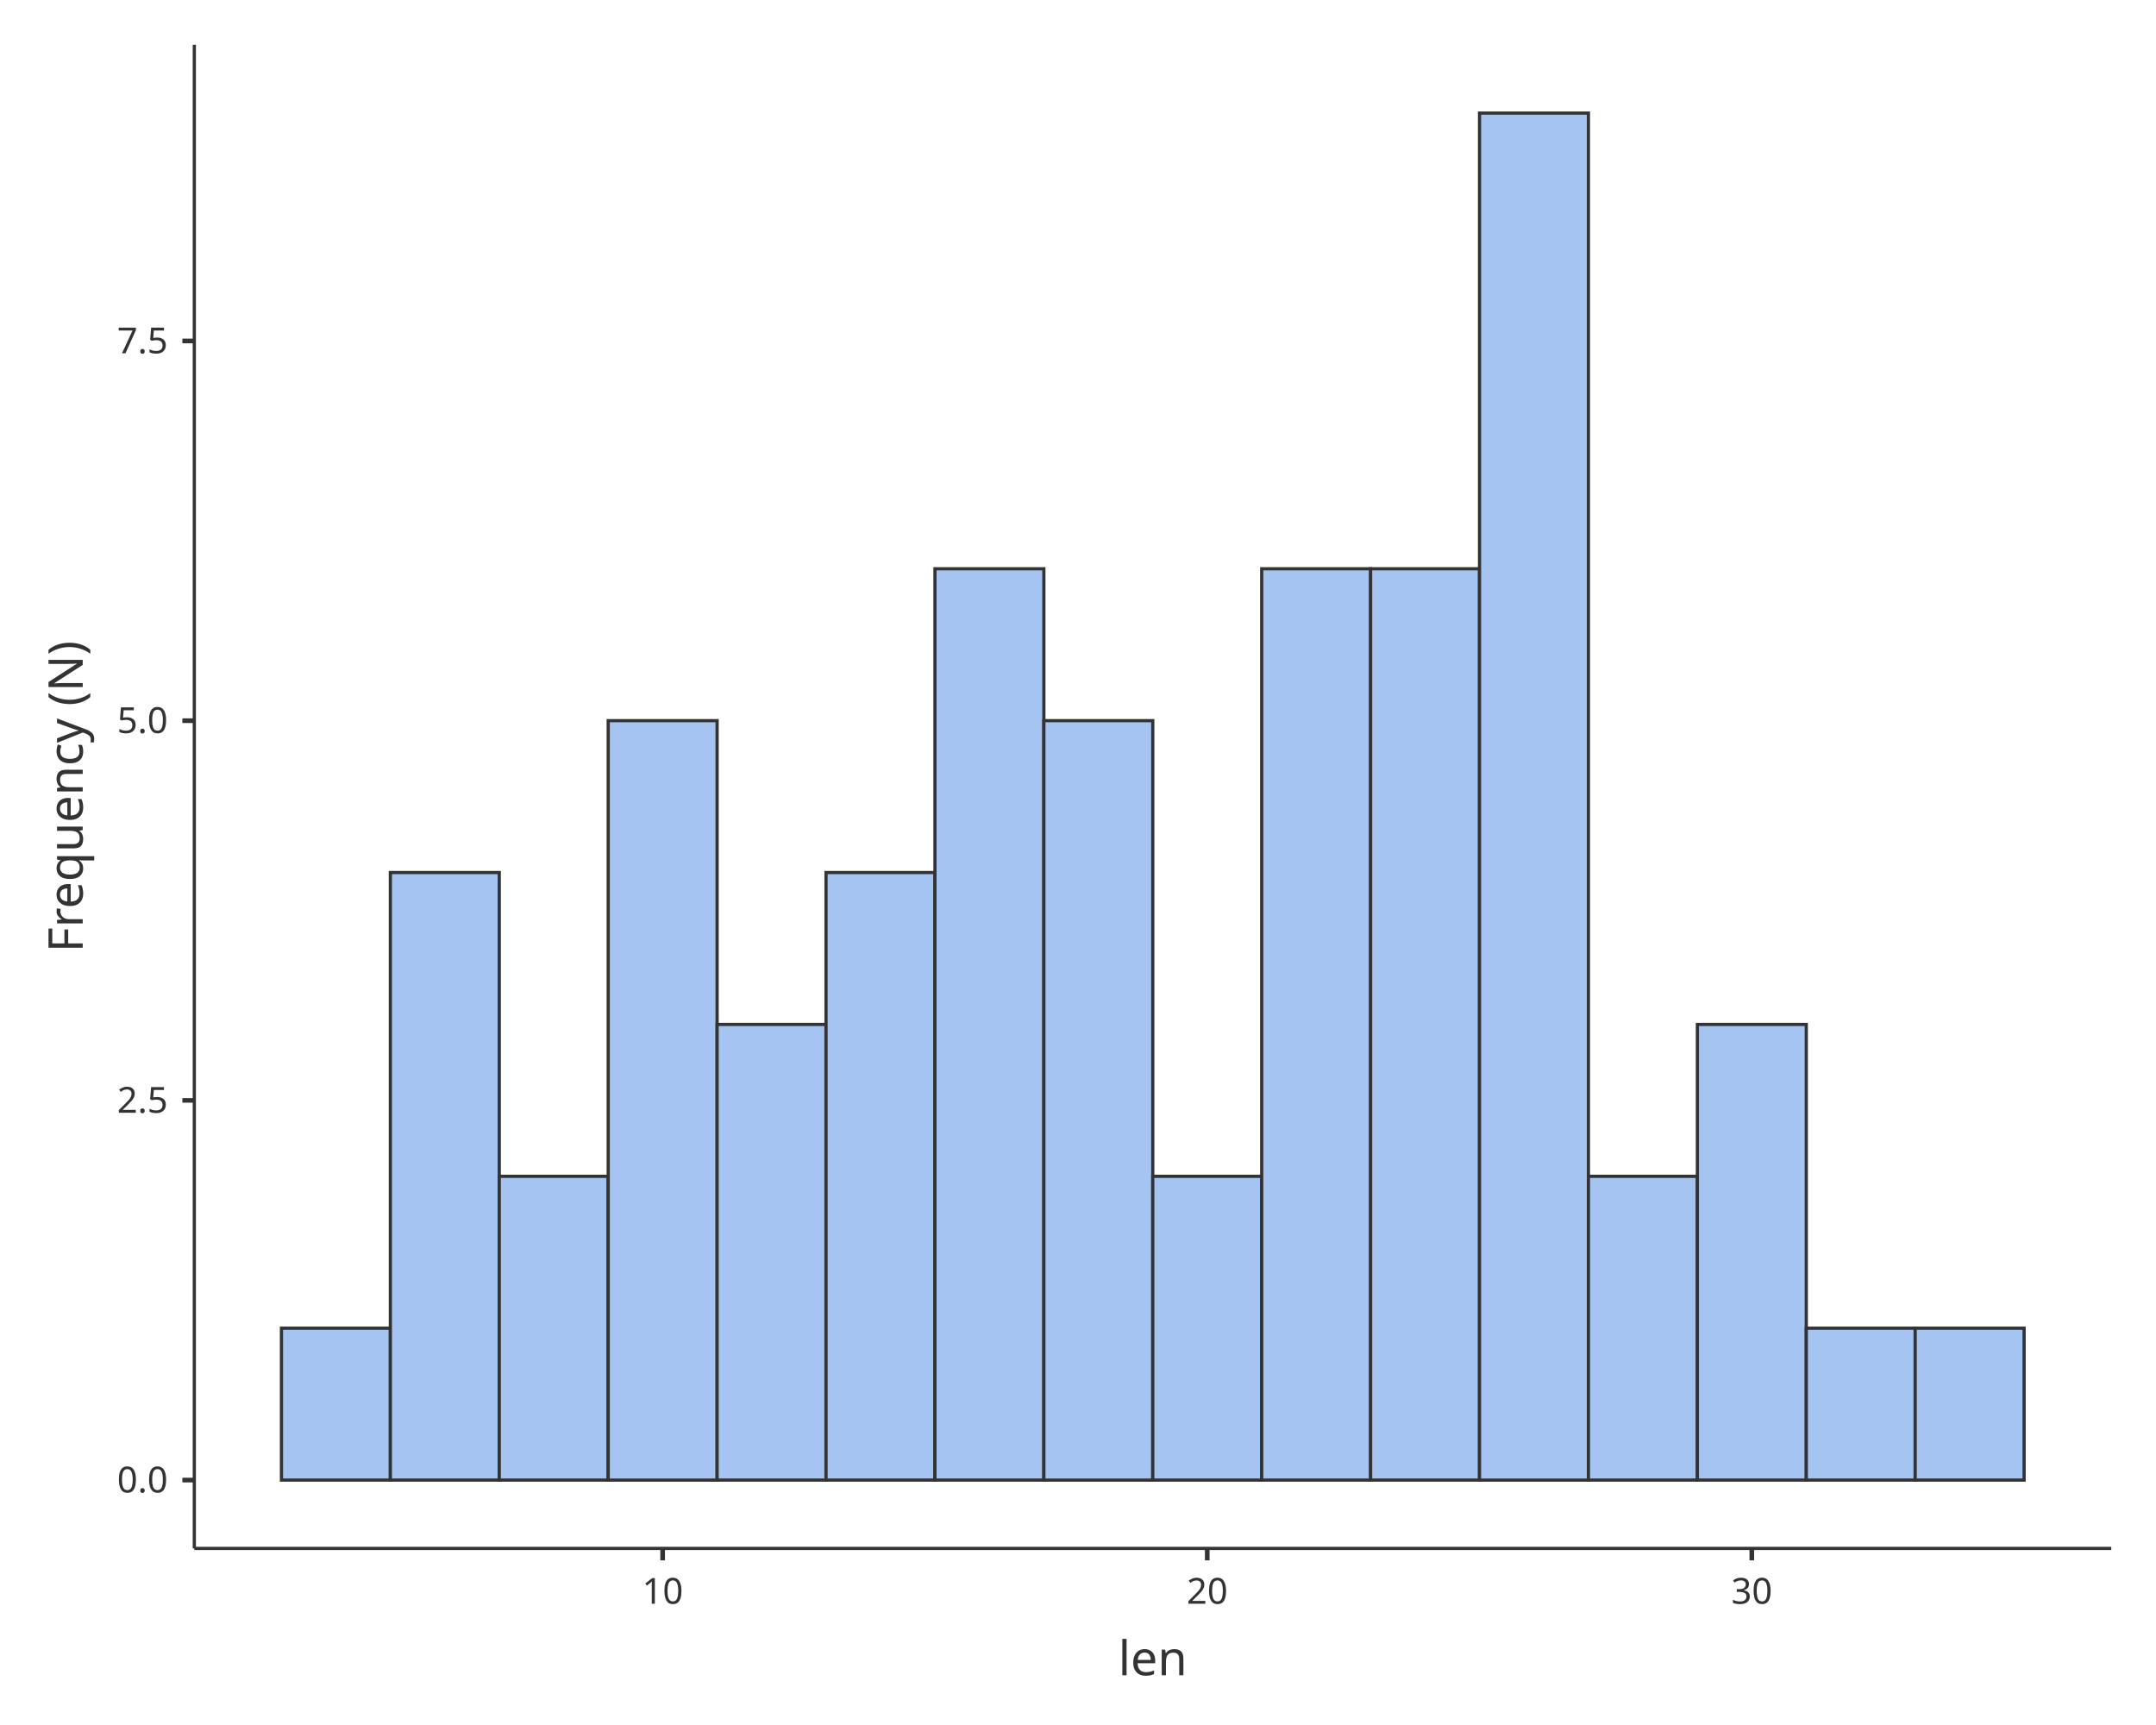
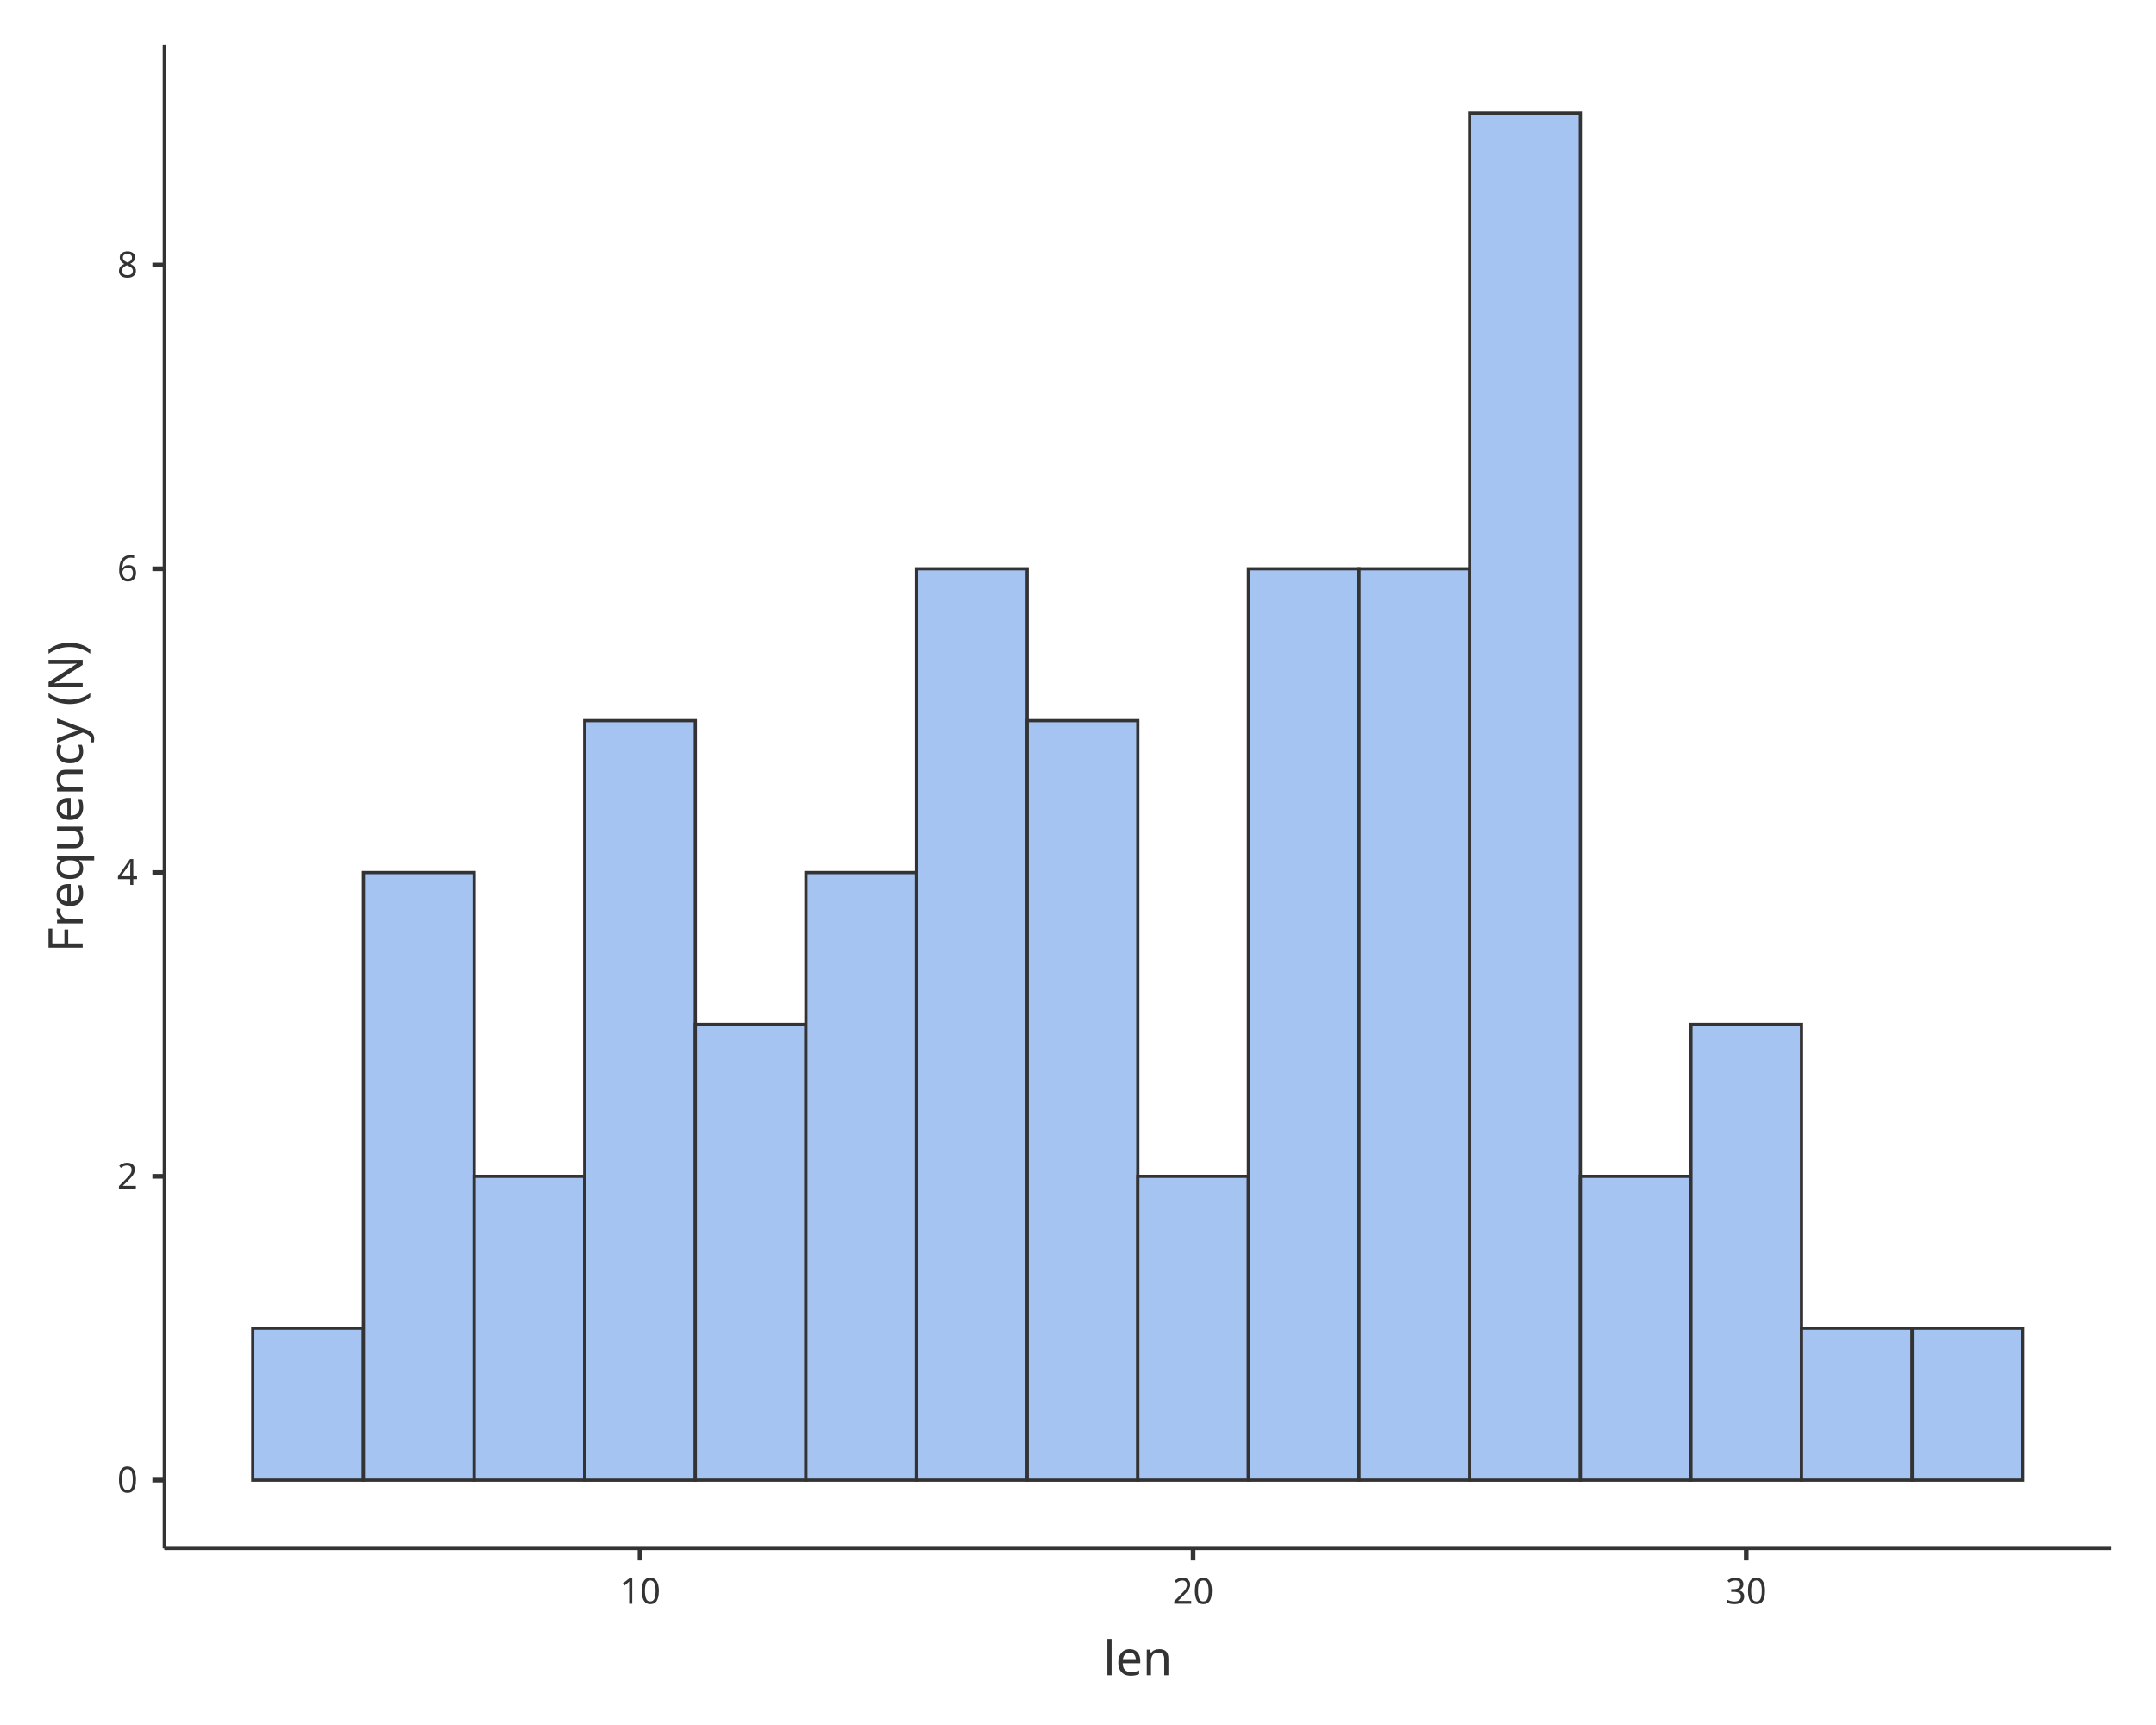
<svg xmlns="http://www.w3.org/2000/svg" class="svglite" data-engine-version="2.0" width="720.00pt" height="576.00pt" viewBox="0 0 720.00 576.00">
  <defs>
    <style type="text/css">
    .svglite line, .svglite polyline, .svglite polygon, .svglite path, .svglite rect, .svglite circle {
      fill: none;
      stroke: #000000;
      stroke-linecap: round;
      stroke-linejoin: round;
      stroke-miterlimit: 10.00;
    }
  </style>
  </defs>
  <rect width="100%" height="100%" style="stroke: none; fill: #FFFFFF;" />
  <defs>
    <clipPath id="cpMC4wMHw3MjAuMDB8MC4wMHw1NzYuMDA=">
      <rect x="0.00" y="0.00" width="720.00" height="576.00" />
    </clipPath>
  </defs>
  <g clip-path="url(#cpMC4wMHw3MjAuMDB8MC4wMHw1NzYuMDA=)">
-     <rect x="0" y="0.00" width="720.00" height="576.00" style="stroke-width: 1.55; stroke: none;" />
+     <rect x="0.00" y="0.00" width="720.00" height="576.00" style="stroke-width: 1.55; stroke: none;" />
  </g>
  <defs>
-     <clipPath id="cpNjQuODl8NzA1LjA2fDE0Ljk0fDUxNy4wNA==">
-       <rect x="64.89" y="14.94" width="640.17" height="502.10" />
+     <clipPath id="cpNTQuODh8NzA1LjA2fDE0Ljk0fDUxNy4wNA==">
+       <rect x="54.88" y="14.94" width="650.18" height="502.10" />
    </clipPath>
  </defs>
-   <g clip-path="url(#cpNjQuODl8NzA1LjA2fDE0Ljk0fDUxNy4wNA==)">
-     <rect x="64.89" y="14.94" width="640.17" height="502.10" style="stroke-width: 1.55; stroke: none;" />
-     <rect x="93.99" y="443.50" width="36.37" height="50.72" style="stroke-width: 1.07; stroke: #333333; stroke-linecap: butt; stroke-linejoin: miter; fill: #A6C4F1;" />
-     <rect x="130.36" y="291.35" width="36.37" height="202.87" style="stroke-width: 1.07; stroke: #333333; stroke-linecap: butt; stroke-linejoin: miter; fill: #A6C4F1;" />
-     <rect x="166.73" y="392.79" width="36.37" height="101.43" style="stroke-width: 1.07; stroke: #333333; stroke-linecap: butt; stroke-linejoin: miter; fill: #A6C4F1;" />
-     <rect x="203.11" y="240.64" width="36.37" height="253.59" style="stroke-width: 1.07; stroke: #333333; stroke-linecap: butt; stroke-linejoin: miter; fill: #A6C4F1;" />
-     <rect x="239.48" y="342.07" width="36.37" height="152.15" style="stroke-width: 1.07; stroke: #333333; stroke-linecap: butt; stroke-linejoin: miter; fill: #A6C4F1;" />
-     <rect x="275.85" y="291.35" width="36.37" height="202.87" style="stroke-width: 1.07; stroke: #333333; stroke-linecap: butt; stroke-linejoin: miter; fill: #A6C4F1;" />
-     <rect x="312.23" y="189.92" width="36.37" height="304.30" style="stroke-width: 1.07; stroke: #333333; stroke-linecap: butt; stroke-linejoin: miter; fill: #A6C4F1;" />
-     <rect x="348.60" y="240.64" width="36.37" height="253.59" style="stroke-width: 1.07; stroke: #333333; stroke-linecap: butt; stroke-linejoin: miter; fill: #A6C4F1;" />
-     <rect x="384.97" y="392.79" width="36.37" height="101.43" style="stroke-width: 1.07; stroke: #333333; stroke-linecap: butt; stroke-linejoin: miter; fill: #A6C4F1;" />
-     <rect x="421.35" y="189.92" width="36.37" height="304.30" style="stroke-width: 1.07; stroke: #333333; stroke-linecap: butt; stroke-linejoin: miter; fill: #A6C4F1;" />
-     <rect x="457.72" y="189.92" width="36.37" height="304.30" style="stroke-width: 1.07; stroke: #333333; stroke-linecap: butt; stroke-linejoin: miter; fill: #A6C4F1;" />
-     <rect x="494.09" y="37.77" width="36.37" height="456.46" style="stroke-width: 1.07; stroke: #333333; stroke-linecap: butt; stroke-linejoin: miter; fill: #A6C4F1;" />
-     <rect x="530.46" y="392.79" width="36.37" height="101.43" style="stroke-width: 1.07; stroke: #333333; stroke-linecap: butt; stroke-linejoin: miter; fill: #A6C4F1;" />
-     <rect x="566.84" y="342.07" width="36.37" height="152.15" style="stroke-width: 1.07; stroke: #333333; stroke-linecap: butt; stroke-linejoin: miter; fill: #A6C4F1;" />
-     <rect x="603.21" y="443.50" width="36.37" height="50.72" style="stroke-width: 1.07; stroke: #333333; stroke-linecap: butt; stroke-linejoin: miter; fill: #A6C4F1;" />
-     <rect x="639.58" y="443.50" width="36.37" height="50.72" style="stroke-width: 1.07; stroke: #333333; stroke-linecap: butt; stroke-linejoin: miter; fill: #A6C4F1;" />
+   <g clip-path="url(#cpNTQuODh8NzA1LjA2fDE0Ljk0fDUxNy4wNA==)">
+     <rect x="54.88" y="14.94" width="650.18" height="502.10" style="stroke-width: 1.55; stroke: none;" />
+     <rect x="84.43" y="443.50" width="36.94" height="50.72" style="stroke-width: 1.07; stroke: #333333; stroke-linecap: butt; stroke-linejoin: miter; fill: #A6C4F1;" />
+     <rect x="121.38" y="291.35" width="36.94" height="202.87" style="stroke-width: 1.07; stroke: #333333; stroke-linecap: butt; stroke-linejoin: miter; fill: #A6C4F1;" />
+     <rect x="158.32" y="392.79" width="36.94" height="101.43" style="stroke-width: 1.07; stroke: #333333; stroke-linecap: butt; stroke-linejoin: miter; fill: #A6C4F1;" />
+     <rect x="195.26" y="240.64" width="36.94" height="253.59" style="stroke-width: 1.07; stroke: #333333; stroke-linecap: butt; stroke-linejoin: miter; fill: #A6C4F1;" />
+     <rect x="232.20" y="342.07" width="36.94" height="152.15" style="stroke-width: 1.07; stroke: #333333; stroke-linecap: butt; stroke-linejoin: miter; fill: #A6C4F1;" />
+     <rect x="269.14" y="291.35" width="36.94" height="202.87" style="stroke-width: 1.07; stroke: #333333; stroke-linecap: butt; stroke-linejoin: miter; fill: #A6C4F1;" />
+     <rect x="306.08" y="189.92" width="36.94" height="304.30" style="stroke-width: 1.07; stroke: #333333; stroke-linecap: butt; stroke-linejoin: miter; fill: #A6C4F1;" />
+     <rect x="343.03" y="240.64" width="36.94" height="253.59" style="stroke-width: 1.07; stroke: #333333; stroke-linecap: butt; stroke-linejoin: miter; fill: #A6C4F1;" />
+     <rect x="379.97" y="392.79" width="36.94" height="101.43" style="stroke-width: 1.07; stroke: #333333; stroke-linecap: butt; stroke-linejoin: miter; fill: #A6C4F1;" />
+     <rect x="416.91" y="189.92" width="36.94" height="304.30" style="stroke-width: 1.07; stroke: #333333; stroke-linecap: butt; stroke-linejoin: miter; fill: #A6C4F1;" />
+     <rect x="453.85" y="189.92" width="36.94" height="304.30" style="stroke-width: 1.07; stroke: #333333; stroke-linecap: butt; stroke-linejoin: miter; fill: #A6C4F1;" />
+     <rect x="490.79" y="37.77" width="36.94" height="456.46" style="stroke-width: 1.07; stroke: #333333; stroke-linecap: butt; stroke-linejoin: miter; fill: #A6C4F1;" />
+     <rect x="527.74" y="392.79" width="36.94" height="101.43" style="stroke-width: 1.07; stroke: #333333; stroke-linecap: butt; stroke-linejoin: miter; fill: #A6C4F1;" />
+     <rect x="564.68" y="342.07" width="36.94" height="152.15" style="stroke-width: 1.07; stroke: #333333; stroke-linecap: butt; stroke-linejoin: miter; fill: #A6C4F1;" />
+     <rect x="601.62" y="443.50" width="36.94" height="50.72" style="stroke-width: 1.07; stroke: #333333; stroke-linecap: butt; stroke-linejoin: miter; fill: #A6C4F1;" />
+     <rect x="638.56" y="443.50" width="36.94" height="50.72" style="stroke-width: 1.07; stroke: #333333; stroke-linecap: butt; stroke-linejoin: miter; fill: #A6C4F1;" />
  </g>
  <g clip-path="url(#cpMC4wMHw3MjAuMDB8MC4wMHw1NzYuMDA=)">
-     <polyline points="64.89,517.04 64.89,14.94 " style="stroke-width: 1.07; stroke: #333333; stroke-linecap: butt;" />
-     <text x="47.58" y="498.35" text-anchor="middle" style="font-size: 12.00px; fill: #333333; font-family: sans;" textLength="16.68px" lengthAdjust="spacingAndGlyphs">0.0</text>
-     <text x="47.58" y="371.56" text-anchor="middle" style="font-size: 12.00px; fill: #333333; font-family: sans;" textLength="16.68px" lengthAdjust="spacingAndGlyphs">2.5</text>
-     <text x="47.58" y="244.76" text-anchor="middle" style="font-size: 12.00px; fill: #333333; font-family: sans;" textLength="16.68px" lengthAdjust="spacingAndGlyphs">5.0</text>
-     <text x="47.58" y="117.97" text-anchor="middle" style="font-size: 12.00px; fill: #333333; font-family: sans;" textLength="16.68px" lengthAdjust="spacingAndGlyphs">7.5</text>
-     <polyline points="60.90,494.22 64.89,494.22 " style="stroke-width: 1.55; stroke: #333333; stroke-linecap: butt;" />
-     <polyline points="60.90,367.43 64.89,367.43 " style="stroke-width: 1.55; stroke: #333333; stroke-linecap: butt;" />
-     <polyline points="60.90,240.64 64.89,240.64 " style="stroke-width: 1.55; stroke: #333333; stroke-linecap: butt;" />
-     <polyline points="60.90,113.84 64.89,113.84 " style="stroke-width: 1.55; stroke: #333333; stroke-linecap: butt;" />
-     <polyline points="64.89,517.04 705.06,517.04 " style="stroke-width: 1.07; stroke: #333333; stroke-linecap: butt;" />
-     <polyline points="221.29,521.03 221.29,517.04 " style="stroke-width: 1.55; stroke: #333333; stroke-linecap: butt;" />
-     <polyline points="403.16,521.03 403.16,517.04 " style="stroke-width: 1.55; stroke: #333333; stroke-linecap: butt;" />
-     <polyline points="585.02,521.03 585.02,517.04 " style="stroke-width: 1.55; stroke: #333333; stroke-linecap: butt;" />
-     <text x="221.29" y="535.51" text-anchor="middle" style="font-size: 12.00px; fill: #333333; font-family: sans;" textLength="13.35px" lengthAdjust="spacingAndGlyphs">10</text>
-     <text x="403.16" y="535.51" text-anchor="middle" style="font-size: 12.00px; fill: #333333; font-family: sans;" textLength="13.35px" lengthAdjust="spacingAndGlyphs">20</text>
-     <text x="585.02" y="535.51" text-anchor="middle" style="font-size: 12.00px; fill: #333333; font-family: sans;" textLength="13.35px" lengthAdjust="spacingAndGlyphs">30</text>
-     <text x="384.97" y="559.40" text-anchor="middle" style="font-size: 16.00px; fill: #333333; font-family: sans;" textLength="21.35px" lengthAdjust="spacingAndGlyphs">len</text>
+     <polyline points="54.88,517.04 54.88,14.94 " style="stroke-width: 1.07; stroke: #333333; stroke-linecap: butt;" />
+     <text x="42.58" y="498.35" text-anchor="middle" style="font-size: 12.00px; fill: #333333; font-family: sans;" textLength="6.67px" lengthAdjust="spacingAndGlyphs">0</text>
+     <text x="42.58" y="396.92" text-anchor="middle" style="font-size: 12.00px; fill: #333333; font-family: sans;" textLength="6.67px" lengthAdjust="spacingAndGlyphs">2</text>
+     <text x="42.58" y="295.48" text-anchor="middle" style="font-size: 12.00px; fill: #333333; font-family: sans;" textLength="6.67px" lengthAdjust="spacingAndGlyphs">4</text>
+     <text x="42.58" y="194.05" text-anchor="middle" style="font-size: 12.00px; fill: #333333; font-family: sans;" textLength="6.67px" lengthAdjust="spacingAndGlyphs">6</text>
+     <text x="42.58" y="92.61" text-anchor="middle" style="font-size: 12.00px; fill: #333333; font-family: sans;" textLength="6.67px" lengthAdjust="spacingAndGlyphs">8</text>
+     <polyline points="50.90,494.22 54.88,494.22 " style="stroke-width: 1.55; stroke: #333333; stroke-linecap: butt;" />
+     <polyline points="50.90,392.79 54.88,392.79 " style="stroke-width: 1.55; stroke: #333333; stroke-linecap: butt;" />
+     <polyline points="50.90,291.35 54.88,291.35 " style="stroke-width: 1.55; stroke: #333333; stroke-linecap: butt;" />
+     <polyline points="50.90,189.92 54.88,189.92 " style="stroke-width: 1.55; stroke: #333333; stroke-linecap: butt;" />
+     <polyline points="50.90,88.48 54.88,88.48 " style="stroke-width: 1.55; stroke: #333333; stroke-linecap: butt;" />
+     <polyline points="54.88,517.04 705.06,517.04 " style="stroke-width: 1.07; stroke: #333333; stroke-linecap: butt;" />
+     <polyline points="213.73,521.03 213.73,517.04 " style="stroke-width: 1.55; stroke: #333333; stroke-linecap: butt;" />
+     <polyline points="398.44,521.03 398.44,517.04 " style="stroke-width: 1.55; stroke: #333333; stroke-linecap: butt;" />
+     <polyline points="583.15,521.03 583.15,517.04 " style="stroke-width: 1.55; stroke: #333333; stroke-linecap: butt;" />
+     <text x="213.73" y="535.51" text-anchor="middle" style="font-size: 12.00px; fill: #333333; font-family: sans;" textLength="13.35px" lengthAdjust="spacingAndGlyphs">10</text>
+     <text x="398.44" y="535.51" text-anchor="middle" style="font-size: 12.00px; fill: #333333; font-family: sans;" textLength="13.35px" lengthAdjust="spacingAndGlyphs">20</text>
+     <text x="583.15" y="535.51" text-anchor="middle" style="font-size: 12.00px; fill: #333333; font-family: sans;" textLength="13.35px" lengthAdjust="spacingAndGlyphs">30</text>
+     <text x="379.97" y="559.40" text-anchor="middle" style="font-size: 16.00px; fill: #333333; font-family: sans;" textLength="21.35px" lengthAdjust="spacingAndGlyphs">len</text>
    <text transform="translate(27.62,265.99) rotate(-90)" text-anchor="middle" style="font-size: 16.00px; fill: #333333; font-family: sans;" textLength="102.27px" lengthAdjust="spacingAndGlyphs">Frequency (N)</text>
  </g>
</svg>
